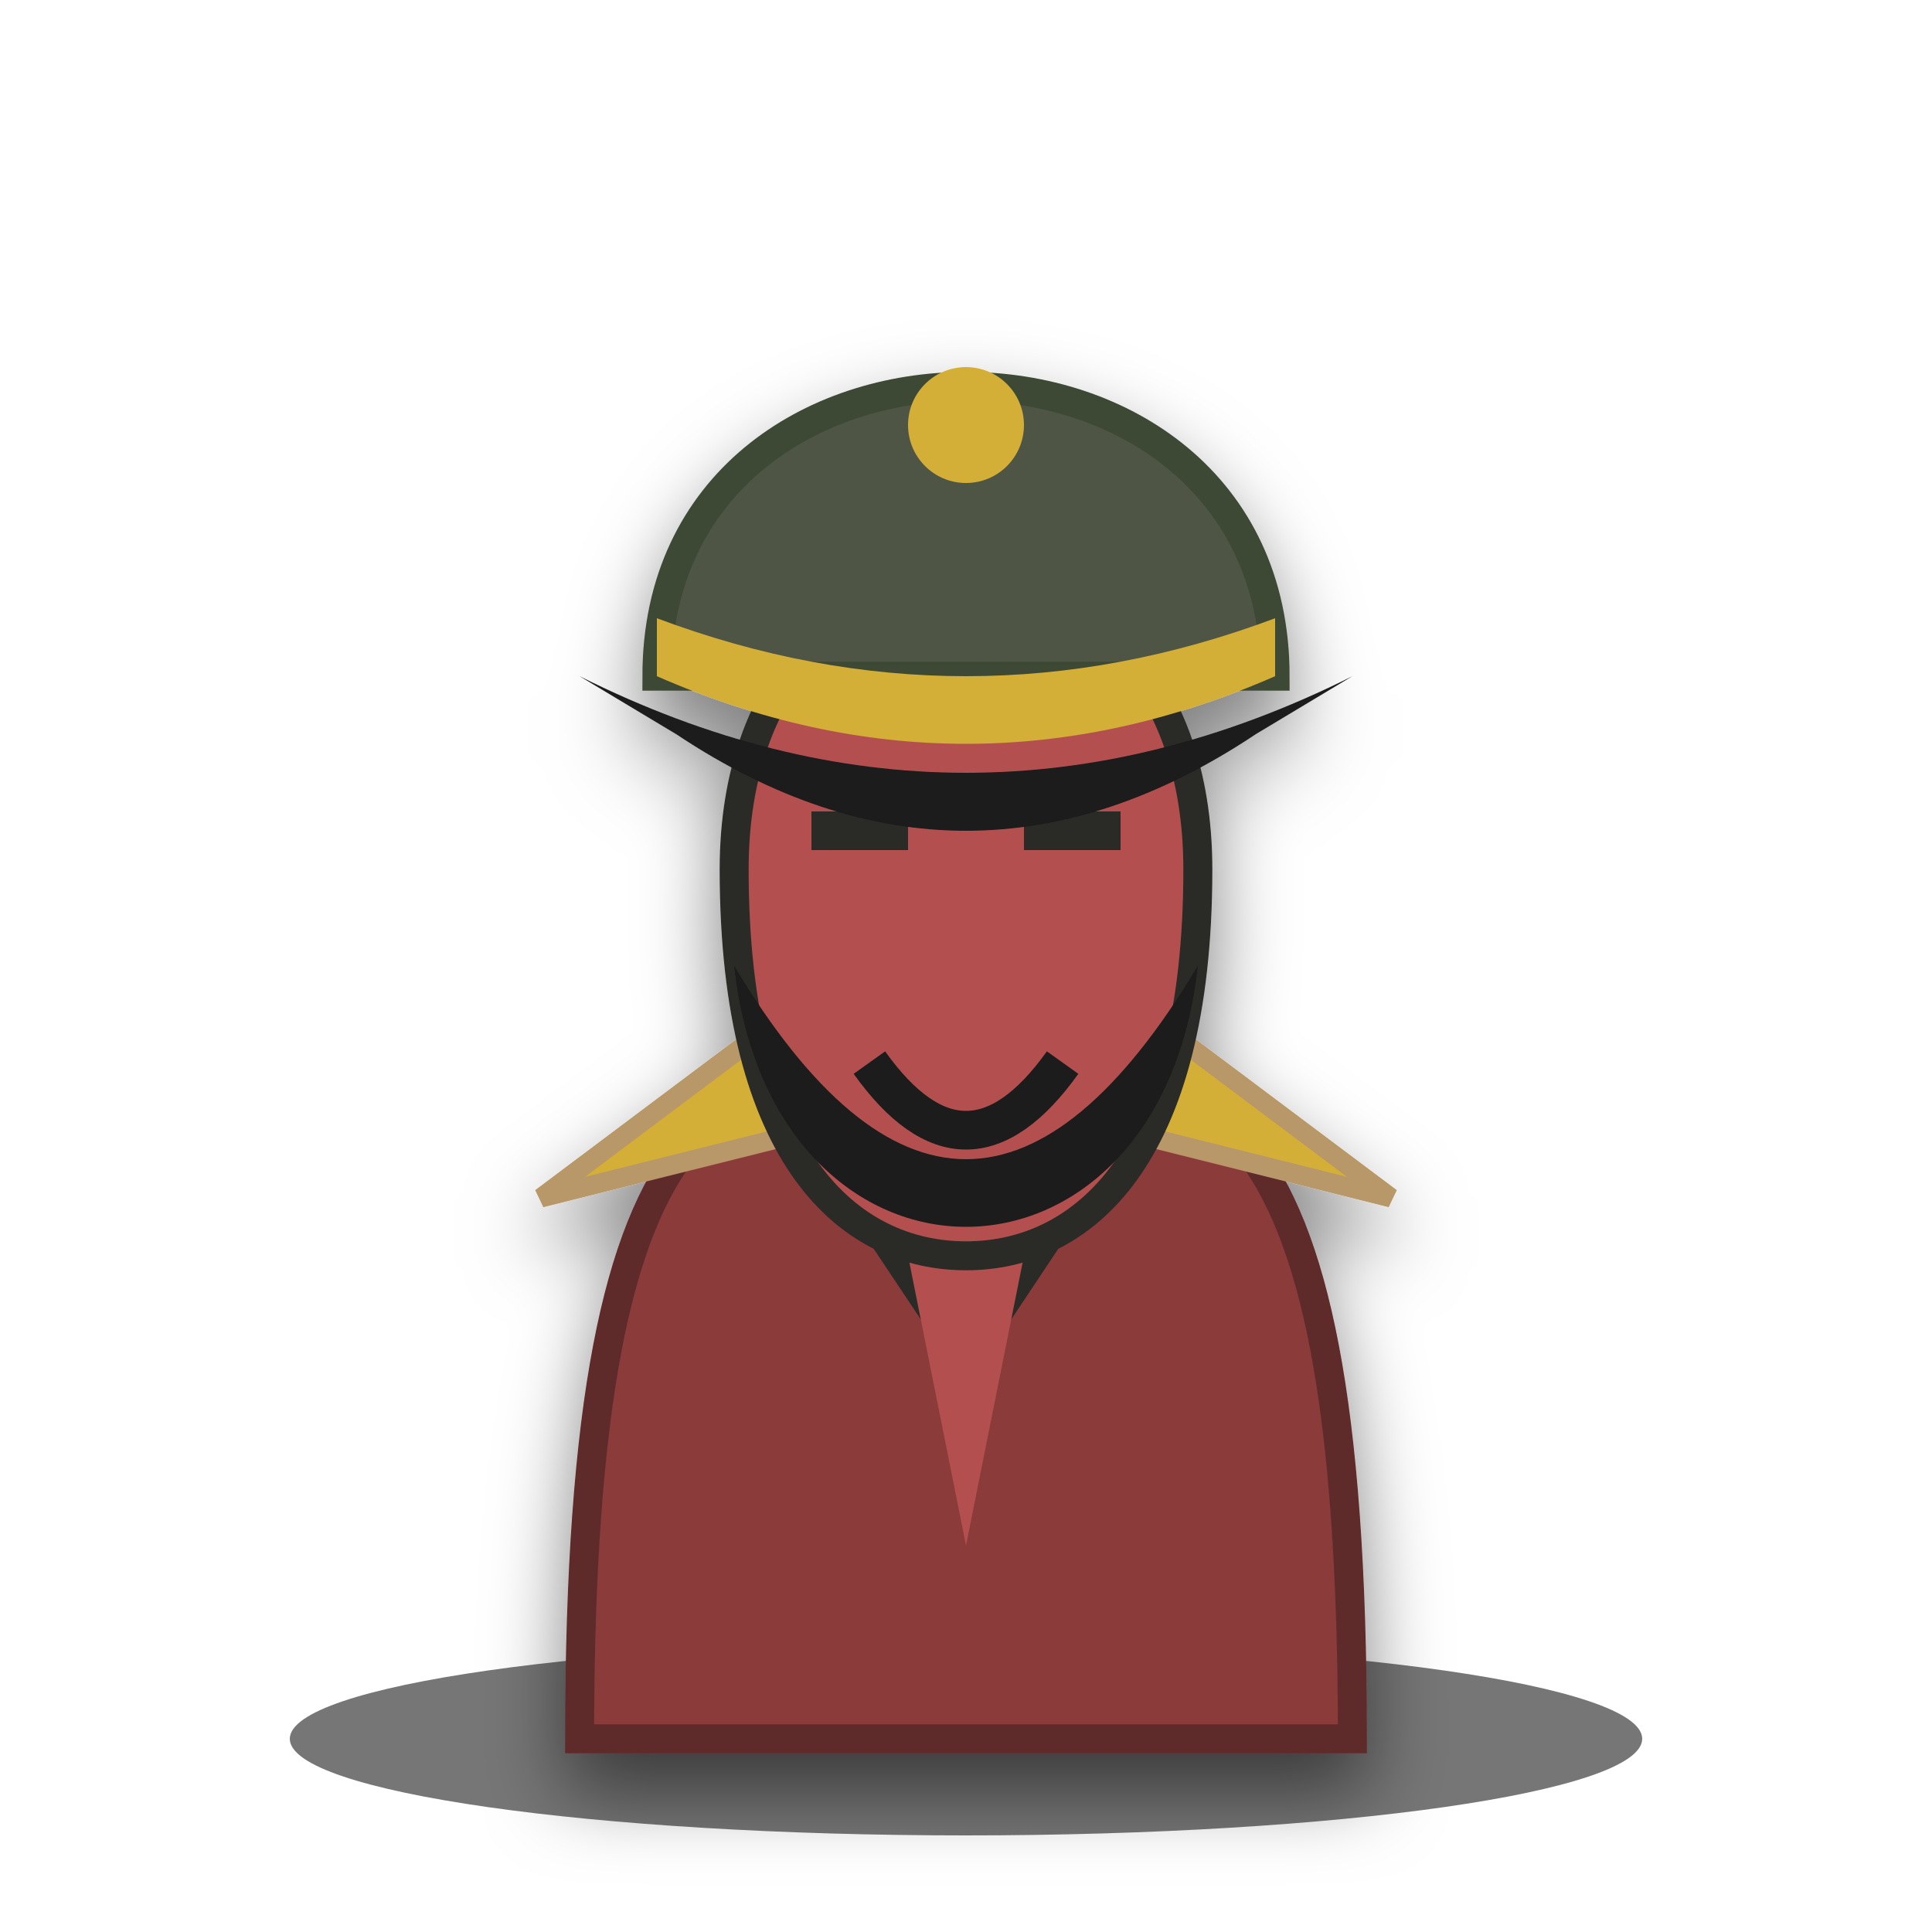
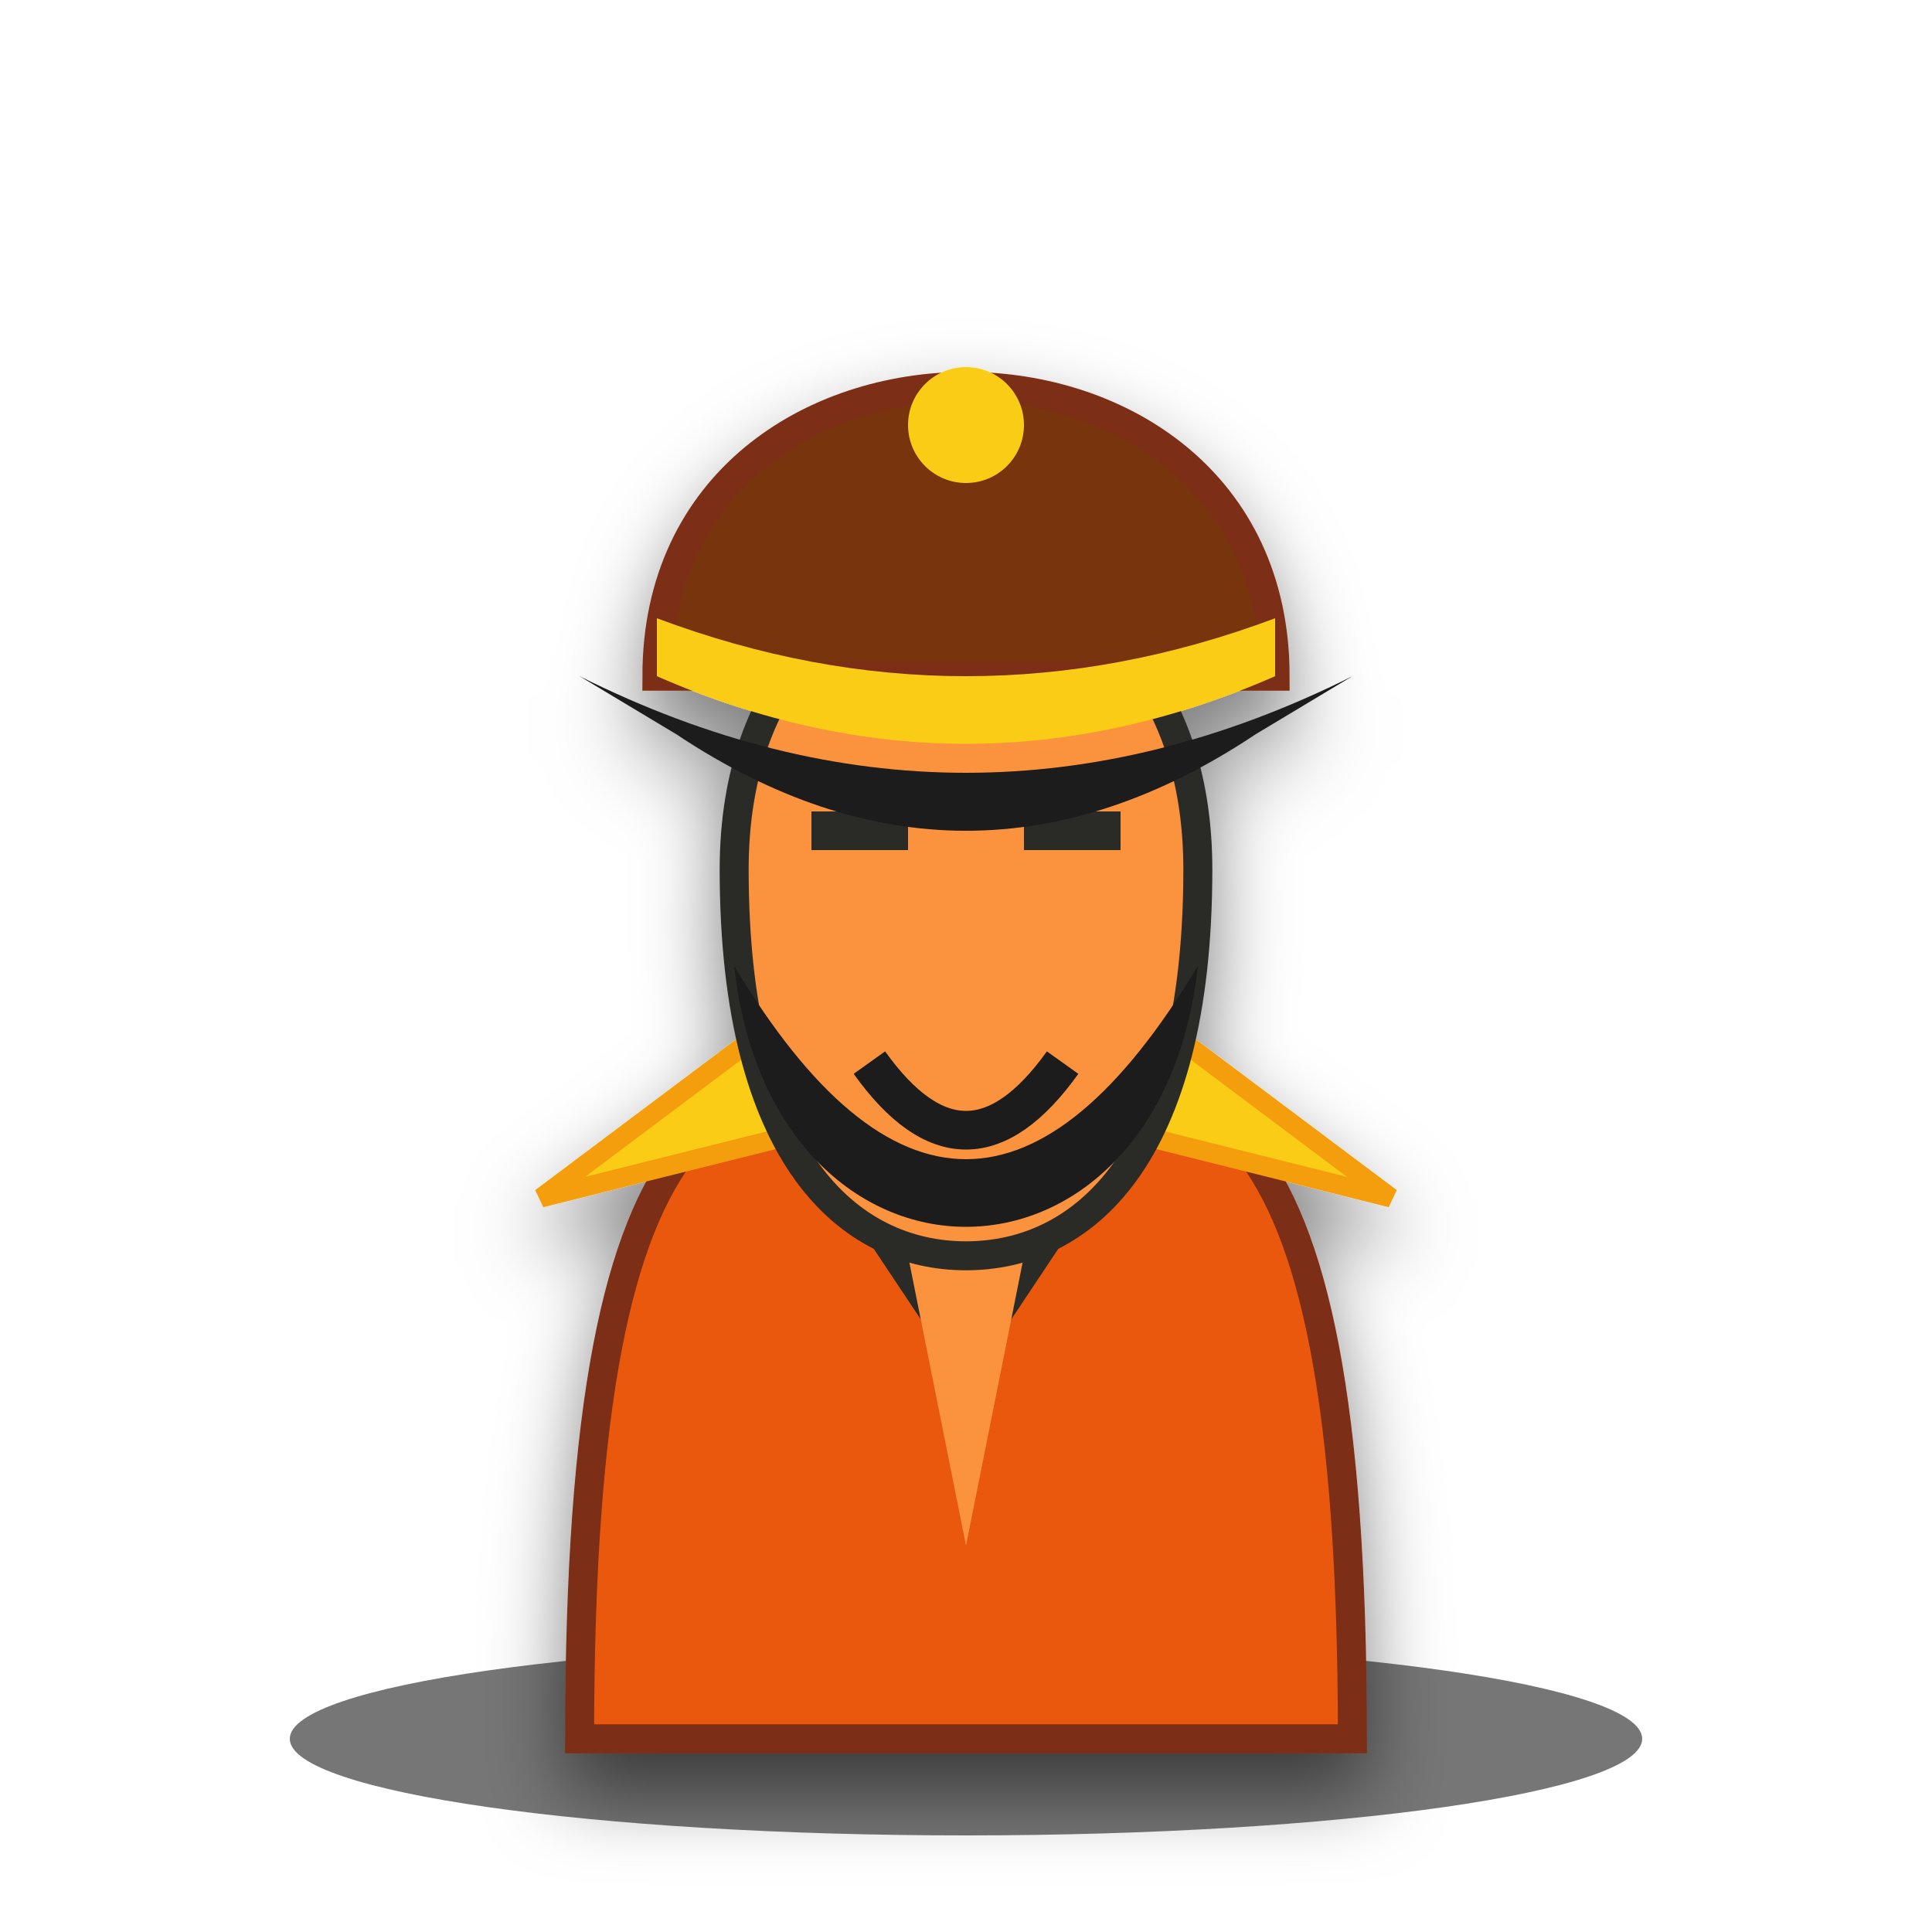
<svg xmlns="http://www.w3.org/2000/svg" viewBox="0 0 100 100">
  <defs>
    <filter id="shadow" x="-20%" y="-20%" width="140%" height="140%">
      <feDropShadow dx="0" dy="2" stdDeviation="2" flood-color="rgba(0,0,0,0.5)" />
    </filter>
  </defs>
  <ellipse cx="50" cy="90" rx="35" ry="5" fill="#1a1a1a" opacity="0.6" />
  <g filter="url(#shadow)">
-     <path d="M 30 90 C 30 55, 38 55, 50 55 C 62 55, 70 55, 70 90 Z" fill="#8c3a3a" stroke="#5e2b2b" stroke-width="1.5" />
+     <path d="M 30 90 C 30 55, 38 55, 50 55 C 62 55, 70 55, 70 90 Z" fill="#ea580c" stroke="#7c2d12" stroke-width="1.5" />
    <path d="M 40 55 L 50 70 L 60 55" fill="none" stroke="#2c2a26" stroke-width="2" />
-     <path d="M 42 55 L 50 65 L 58 55 Z" fill="#4f5445" />
-     <path d="M 45 55 L 50 80 L 55 55 Z" fill="#b35050" />
-     <path d="M 28 62 L 40 53 L 44 58 Z" fill="#d4af37" stroke="#b89768" stroke-width="1" />
-     <path d="M 72 62 L 60 53 L 56 58 Z" fill="#d4af37" stroke="#b89768" stroke-width="1" />
-     <path d="M 38 45 C 38 25, 62 25, 62 45 C 62 60, 56 65, 50 65 C 44 65, 38 60, 38 45 Z" fill="#b35050" stroke="#2c2a26" stroke-width="1.5" />
+     <path d="M 42 55 L 50 65 L 58 55 Z" fill="#78350f" />
+     <path d="M 45 55 L 50 80 L 55 55 Z" fill="#fb923c" />
+     <path d="M 28 62 L 40 53 L 44 58 Z" fill="#facc15" stroke="#f59e0b" stroke-width="1" />
+     <path d="M 72 62 L 60 53 L 56 58 Z" fill="#facc15" stroke="#f59e0b" stroke-width="1" />
+     <path d="M 38 45 C 38 25, 62 25, 62 45 C 62 60, 56 65, 50 65 C 44 65, 38 60, 38 45 Z" fill="#fb923c" stroke="#2c2a26" stroke-width="1.5" />
    <path d="M 38 50 Q 50 70 62 50 C 60 68, 40 68, 38 50 Z" fill="#1a1a1a" />
    <path d="M 45 55 Q 50 62 55 55" fill="none" stroke="#1a1a1a" stroke-width="2" />
    <rect x="42" y="42" width="5" height="2" fill="#2c2a26" />
    <rect x="53" y="42" width="5" height="2" fill="#2c2a26" />
-     <path d="M 34 35 C 34 15, 66 15, 66 35 Z" fill="#4f5445" stroke="#3d4a35" stroke-width="1.5" />
-     <path d="M 34 32 Q 50 38 66 32 L 66 35 Q 50 42 34 35 Z" fill="#d4af37" />
+     <path d="M 34 35 C 34 15, 66 15, 66 35 Z" fill="#78350f" stroke="#7c2d12" stroke-width="1.5" />
+     <path d="M 34 32 Q 50 38 66 32 L 66 35 Q 50 42 34 35 Z" fill="#facc15" />
    <path d="M 30 35 Q 50 45 70 35 L 65 38 Q 50 48 35 38 Z" fill="#1a1a1a" />
-     <circle cx="50" cy="22" r="3" fill="#d4af37" />
+     <circle cx="50" cy="22" r="3" fill="#facc15" />
  </g>
</svg>
